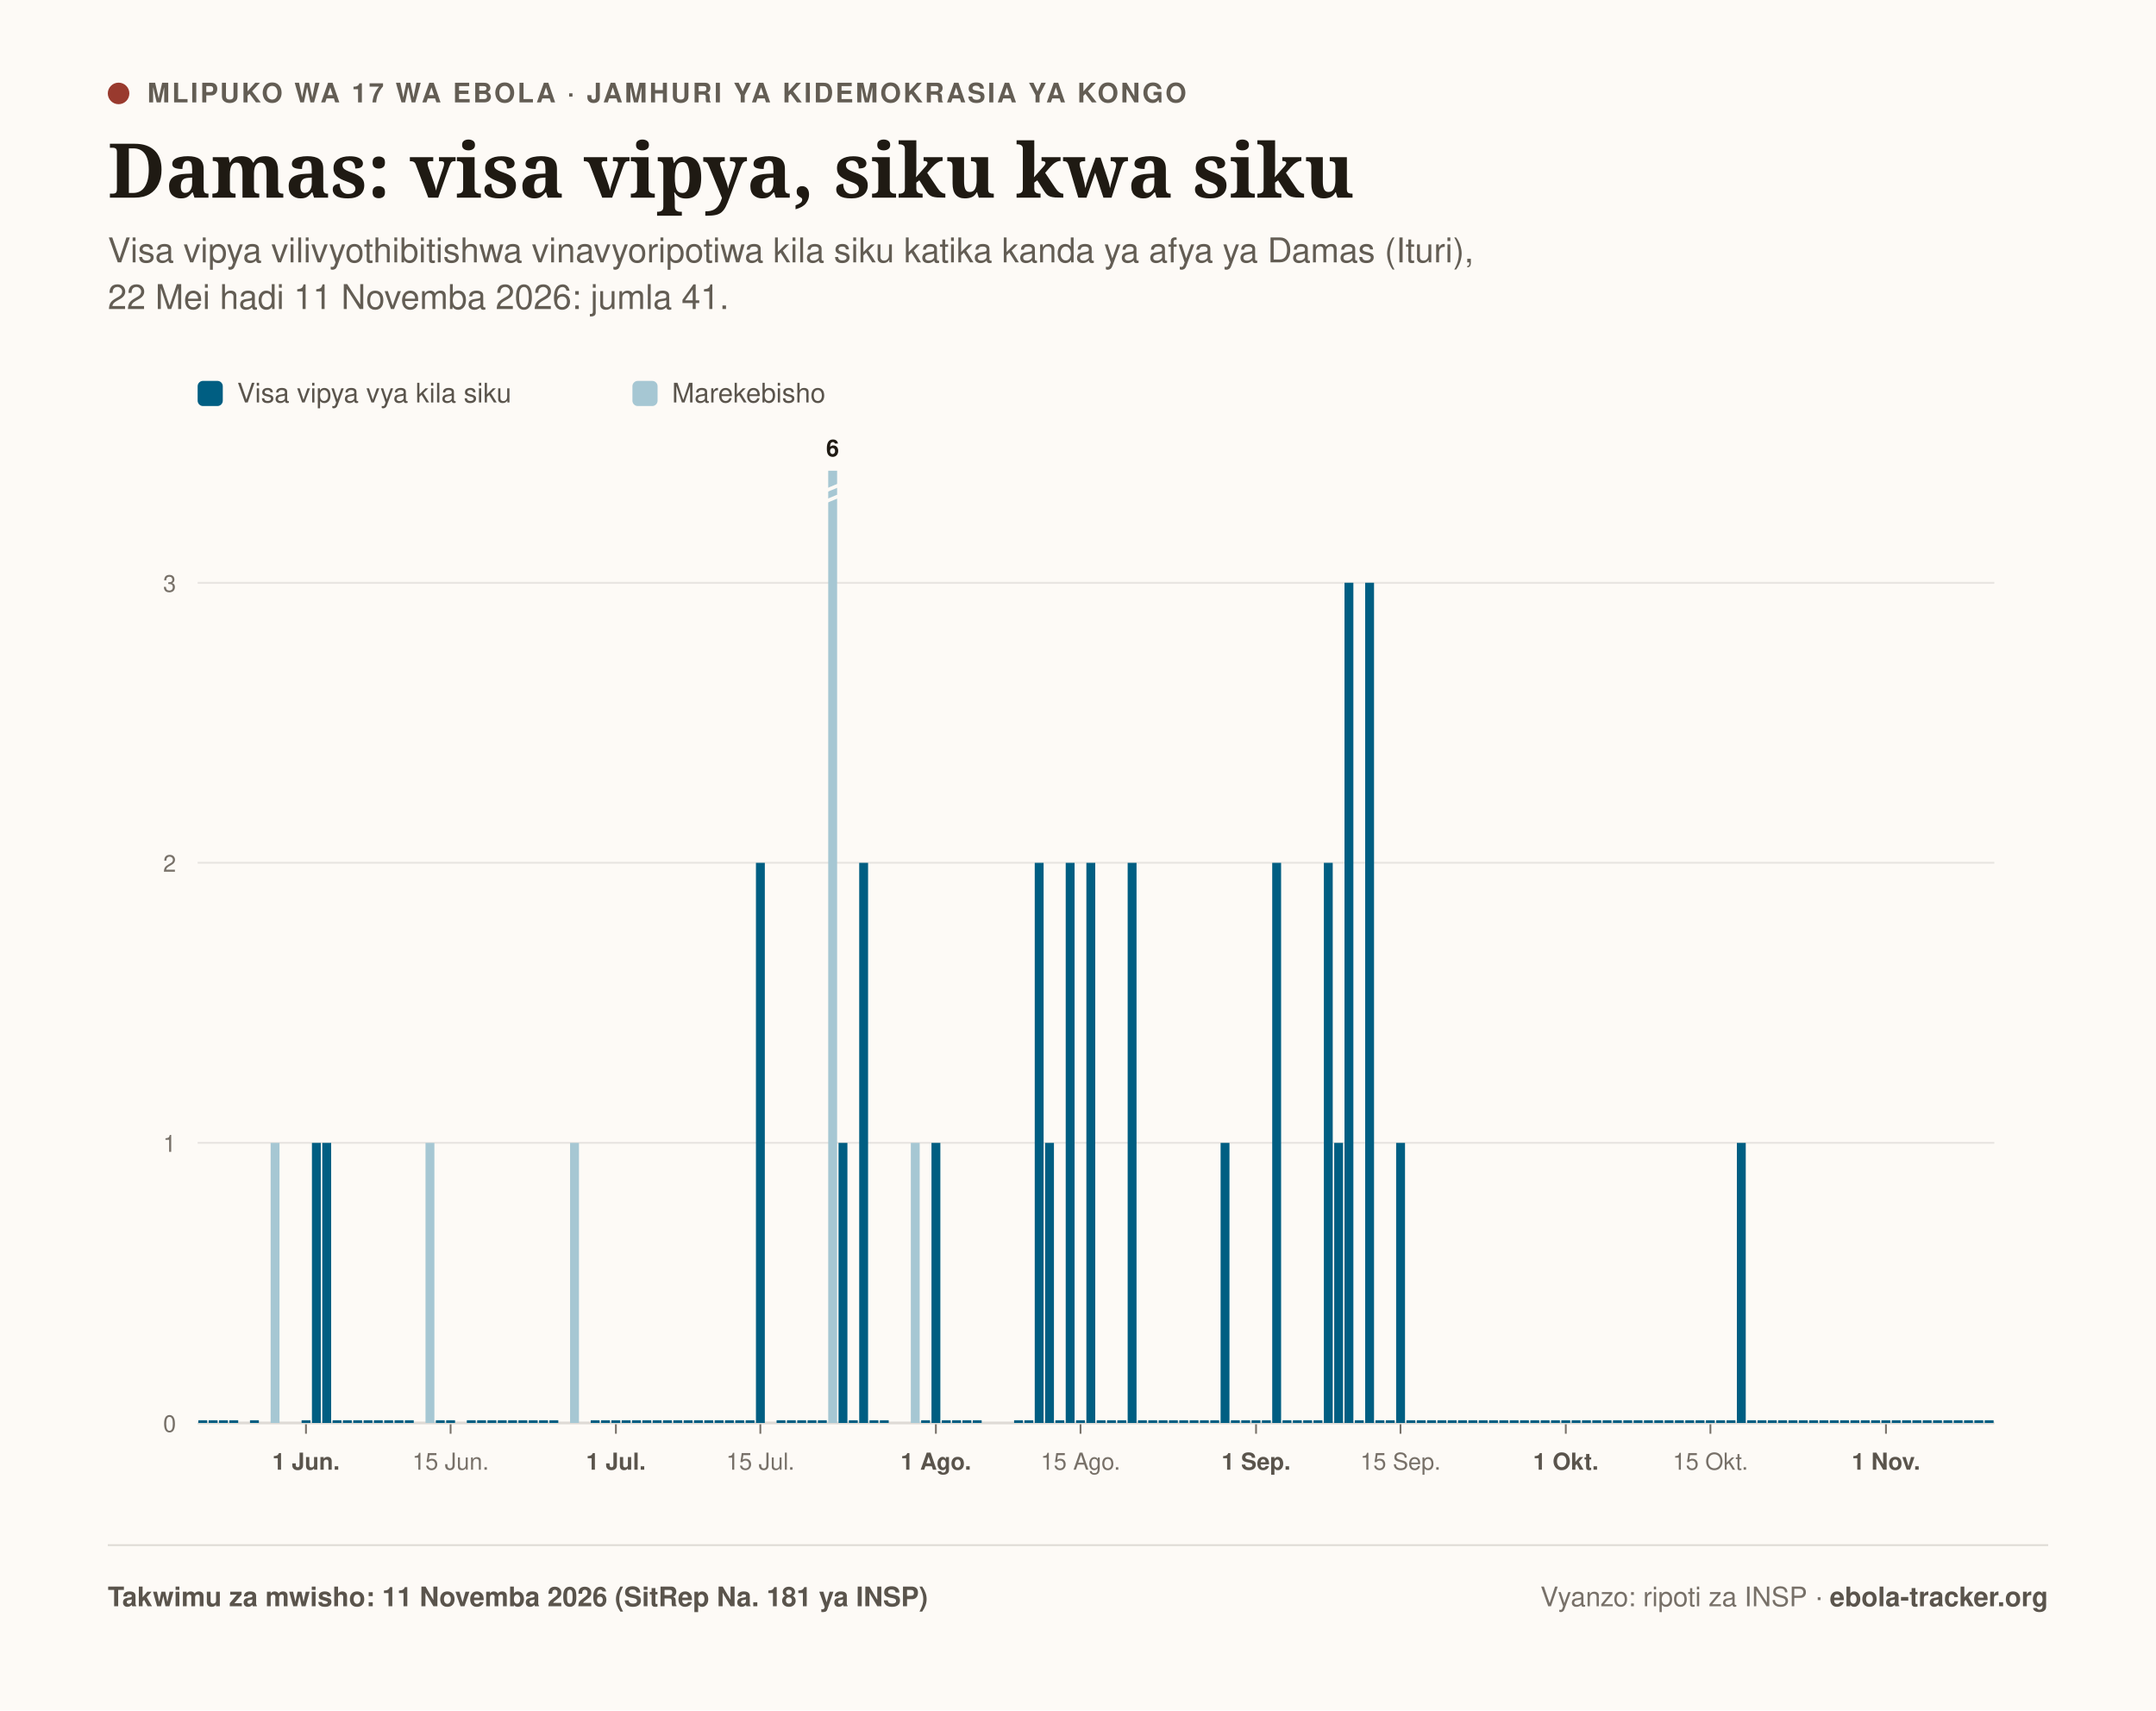
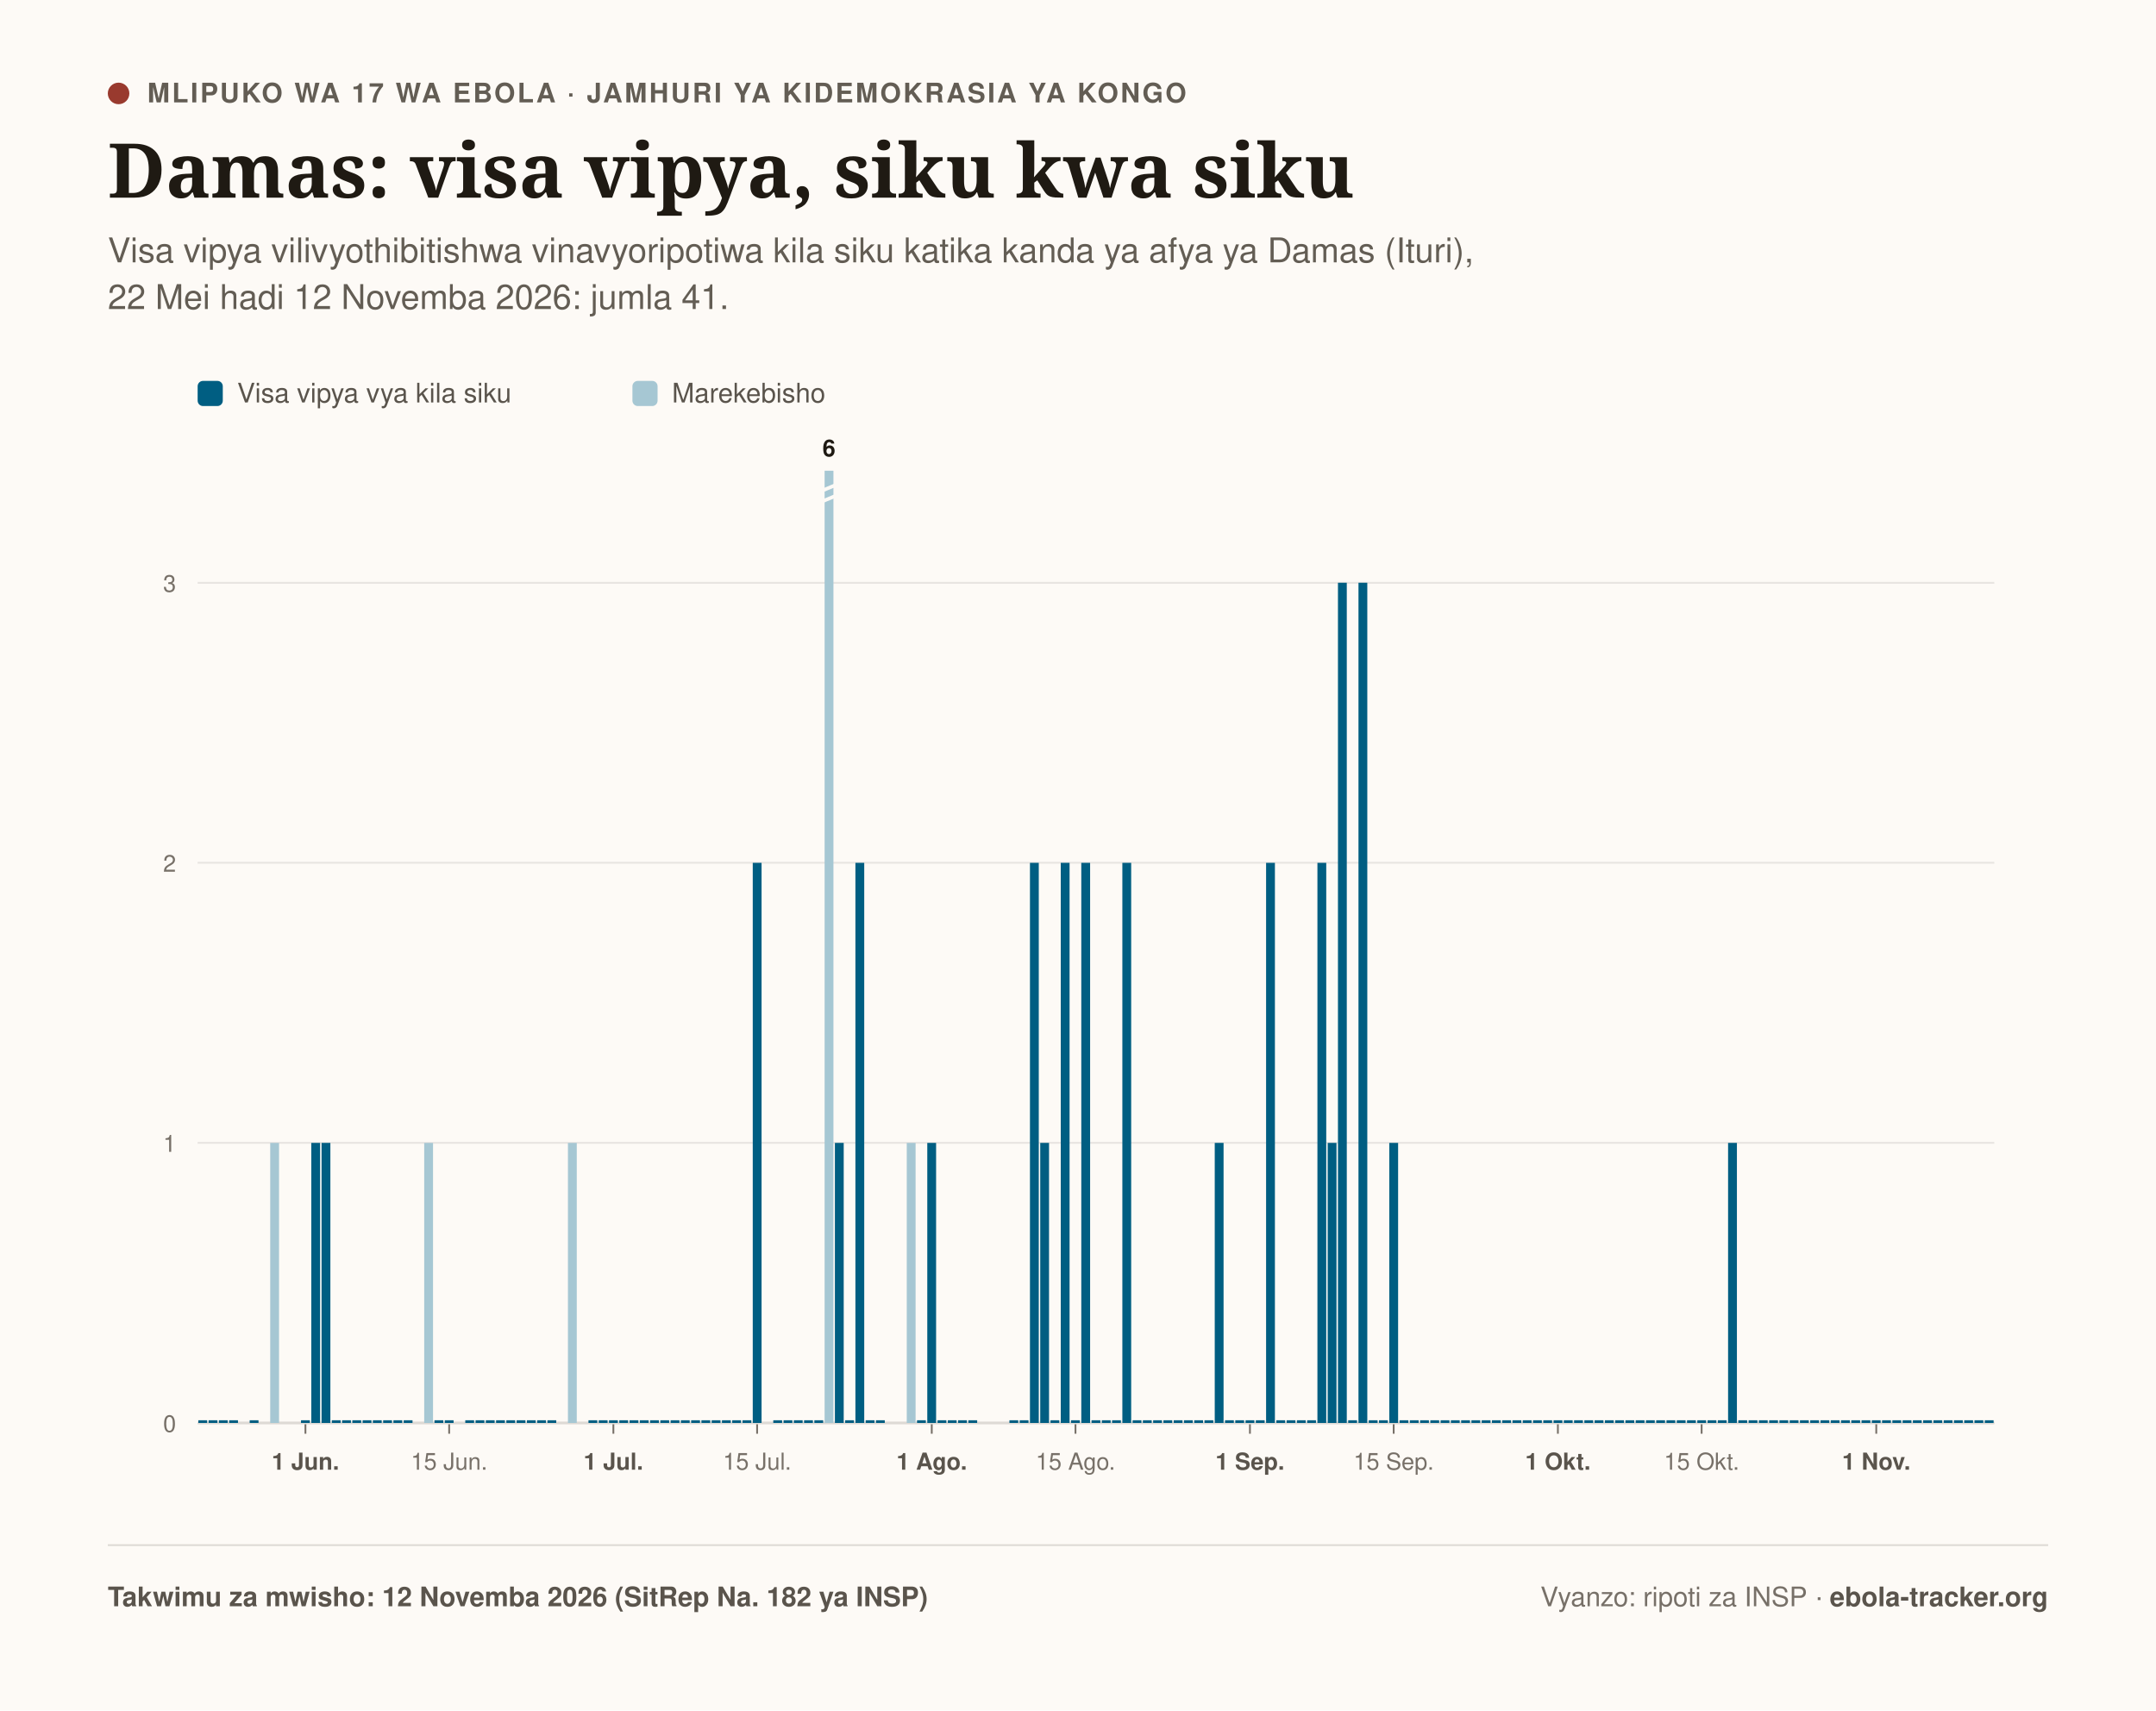
- <svg xmlns="http://www.w3.org/2000/svg" viewBox="0 0 1200 952" role="img" aria-label="Damas: visa vipya, siku kwa siku. Visa vipya vilivyothibitishwa vinavyoripotiwa kila siku katika kanda ya afya ya Damas (Ituri), 22 Mei hadi 11 Novemba 2026: jumla 41.">
+ <svg xmlns="http://www.w3.org/2000/svg" viewBox="0 0 1200 952" role="img" aria-label="Damas: visa vipya, siku kwa siku. Visa vipya vilivyothibitishwa vinavyoripotiwa kila siku katika kanda ya afya ya Damas (Ituri), 22 Mei hadi 12 Novemba 2026: jumla 41.">
  <rect width="1200" height="952" fill="#FDFAF6" />
  <circle cx="66" cy="52" r="6" fill="#993A2E" />
  <text x="82.0" y="57.0" font-family="'Public Sans',Helvetica,Arial,sans-serif" font-size="15" font-weight="700" fill="#635D54" text-anchor="start" letter-spacing=".08em">MLIPUKO WA 17 WA EBOLA · JAMHURI YA KIDEMOKRASIA YA KONGO</text>
  <text x="60.0" y="110.0" font-family="'Source Serif 4',Georgia,serif" font-size="42" font-weight="600" fill="#1F1A13" text-anchor="start">Damas: visa vipya, siku kwa siku</text>
  <text x="60.0" y="146.0" font-family="'Public Sans',Helvetica,Arial,sans-serif" font-size="19" font-weight="400" fill="#635D54" text-anchor="start">Visa vipya vilivyothibitishwa vinavyoripotiwa kila siku katika kanda ya afya ya Damas (Ituri),</text>
-   <text x="60.0" y="172.0" font-family="'Public Sans',Helvetica,Arial,sans-serif" font-size="19" font-weight="400" fill="#635D54" text-anchor="start">22 Mei hadi 11 Novemba 2026: jumla 41.</text>
+   <text x="60.0" y="172.0" font-family="'Public Sans',Helvetica,Arial,sans-serif" font-size="19" font-weight="400" fill="#635D54" text-anchor="start">22 Mei hadi 12 Novemba 2026: jumla 41.</text>
  <rect x="110" y="212" width="14" height="14" rx="3" fill="#005E82" />
  <text x="132.0" y="224.0" font-family="'Public Sans',Helvetica,Arial,sans-serif" font-size="15" font-weight="400" fill="#5A544C" text-anchor="start">Visa vipya vya kila siku</text>
  <rect x="352" y="212" width="14" height="14" rx="3" fill="#a6c7d3" />
  <text x="374.0" y="224.0" font-family="'Public Sans',Helvetica,Arial,sans-serif" font-size="15" font-weight="400" fill="#5A544C" text-anchor="start">Marekebisho</text>
  <line x1="110" x2="1110" y1="792.0" y2="792.0" stroke="#E7E4E0" />
  <text x="98.0" y="797.0" font-family="'Public Sans',Helvetica,Arial,sans-serif" font-size="13" font-weight="400" fill="#777068" text-anchor="end">0</text>
  <line x1="110" x2="1110" y1="636.1" y2="636.1" stroke="#E7E4E0" />
  <text x="98.0" y="641.1" font-family="'Public Sans',Helvetica,Arial,sans-serif" font-size="13" font-weight="400" fill="#777068" text-anchor="end">1</text>
  <line x1="110" x2="1110" y1="480.2" y2="480.2" stroke="#E7E4E0" />
  <text x="98.0" y="485.2" font-family="'Public Sans',Helvetica,Arial,sans-serif" font-size="13" font-weight="400" fill="#777068" text-anchor="end">2</text>
  <line x1="110" x2="1110" y1="324.4" y2="324.4" stroke="#E7E4E0" />
  <text x="98.0" y="329.4" font-family="'Public Sans',Helvetica,Arial,sans-serif" font-size="13" font-weight="400" fill="#777068" text-anchor="end">3</text>
-   <line x1="170.3" x2="170.3" y1="792" y2="798" stroke="#777068" />
-   <text x="170.3" y="818.0" font-family="'Public Sans',Helvetica,Arial,sans-serif" font-size="13" font-weight="600" fill="#5A544C" text-anchor="middle">1 Jun.</text>
-   <line x1="250.8" x2="250.8" y1="792" y2="798" stroke="#777068" />
-   <text x="250.8" y="818.0" font-family="'Public Sans',Helvetica,Arial,sans-serif" font-size="13" font-weight="400" fill="#777068" text-anchor="middle">15 Jun.</text>
-   <line x1="342.8" x2="342.8" y1="792" y2="798" stroke="#777068" />
-   <text x="342.8" y="818.0" font-family="'Public Sans',Helvetica,Arial,sans-serif" font-size="13" font-weight="600" fill="#5A544C" text-anchor="middle">1 Jul.</text>
-   <line x1="423.2" x2="423.2" y1="792" y2="798" stroke="#777068" />
-   <text x="423.2" y="818.0" font-family="'Public Sans',Helvetica,Arial,sans-serif" font-size="13" font-weight="400" fill="#777068" text-anchor="middle">15 Jul.</text>
-   <line x1="520.9" x2="520.9" y1="792" y2="798" stroke="#777068" />
-   <text x="520.9" y="818.0" font-family="'Public Sans',Helvetica,Arial,sans-serif" font-size="13" font-weight="600" fill="#5A544C" text-anchor="middle">1 Ago.</text>
-   <line x1="601.4" x2="601.4" y1="792" y2="798" stroke="#777068" />
-   <text x="601.4" y="818.0" font-family="'Public Sans',Helvetica,Arial,sans-serif" font-size="13" font-weight="400" fill="#777068" text-anchor="middle">15 Ago.</text>
-   <line x1="699.1" x2="699.1" y1="792" y2="798" stroke="#777068" />
-   <text x="699.1" y="818.0" font-family="'Public Sans',Helvetica,Arial,sans-serif" font-size="13" font-weight="600" fill="#5A544C" text-anchor="middle">1 Sep.</text>
-   <line x1="779.5" x2="779.5" y1="792" y2="798" stroke="#777068" />
-   <text x="779.5" y="818.0" font-family="'Public Sans',Helvetica,Arial,sans-serif" font-size="13" font-weight="400" fill="#777068" text-anchor="middle">15 Sep.</text>
-   <line x1="871.5" x2="871.5" y1="792" y2="798" stroke="#777068" />
-   <text x="871.5" y="818.0" font-family="'Public Sans',Helvetica,Arial,sans-serif" font-size="13" font-weight="600" fill="#5A544C" text-anchor="middle">1 Okt.</text>
-   <line x1="952.0" x2="952.0" y1="792" y2="798" stroke="#777068" />
-   <text x="952.0" y="818.0" font-family="'Public Sans',Helvetica,Arial,sans-serif" font-size="13" font-weight="400" fill="#777068" text-anchor="middle">15 Okt.</text>
-   <line x1="1049.7" x2="1049.7" y1="792" y2="798" stroke="#777068" />
-   <text x="1049.7" y="818.0" font-family="'Public Sans',Helvetica,Arial,sans-serif" font-size="13" font-weight="600" fill="#5A544C" text-anchor="middle">1 Nov.</text>
+   <line x1="170.0" x2="170.0" y1="792" y2="798" stroke="#777068" />
+   <text x="170.0" y="818.0" font-family="'Public Sans',Helvetica,Arial,sans-serif" font-size="13" font-weight="600" fill="#5A544C" text-anchor="middle">1 Jun.</text>
+   <line x1="250.0" x2="250.0" y1="792" y2="798" stroke="#777068" />
+   <text x="250.0" y="818.0" font-family="'Public Sans',Helvetica,Arial,sans-serif" font-size="13" font-weight="400" fill="#777068" text-anchor="middle">15 Jun.</text>
+   <line x1="341.4" x2="341.4" y1="792" y2="798" stroke="#777068" />
+   <text x="341.4" y="818.0" font-family="'Public Sans',Helvetica,Arial,sans-serif" font-size="13" font-weight="600" fill="#5A544C" text-anchor="middle">1 Jul.</text>
+   <line x1="421.4" x2="421.4" y1="792" y2="798" stroke="#777068" />
+   <text x="421.4" y="818.0" font-family="'Public Sans',Helvetica,Arial,sans-serif" font-size="13" font-weight="400" fill="#777068" text-anchor="middle">15 Jul.</text>
+   <line x1="518.6" x2="518.6" y1="792" y2="798" stroke="#777068" />
+   <text x="518.6" y="818.0" font-family="'Public Sans',Helvetica,Arial,sans-serif" font-size="13" font-weight="600" fill="#5A544C" text-anchor="middle">1 Ago.</text>
+   <line x1="598.6" x2="598.6" y1="792" y2="798" stroke="#777068" />
+   <text x="598.6" y="818.0" font-family="'Public Sans',Helvetica,Arial,sans-serif" font-size="13" font-weight="400" fill="#777068" text-anchor="middle">15 Ago.</text>
+   <line x1="695.7" x2="695.7" y1="792" y2="798" stroke="#777068" />
+   <text x="695.7" y="818.0" font-family="'Public Sans',Helvetica,Arial,sans-serif" font-size="13" font-weight="600" fill="#5A544C" text-anchor="middle">1 Sep.</text>
+   <line x1="775.7" x2="775.7" y1="792" y2="798" stroke="#777068" />
+   <text x="775.7" y="818.0" font-family="'Public Sans',Helvetica,Arial,sans-serif" font-size="13" font-weight="400" fill="#777068" text-anchor="middle">15 Sep.</text>
+   <line x1="867.1" x2="867.1" y1="792" y2="798" stroke="#777068" />
+   <text x="867.1" y="818.0" font-family="'Public Sans',Helvetica,Arial,sans-serif" font-size="13" font-weight="600" fill="#5A544C" text-anchor="middle">1 Okt.</text>
+   <line x1="947.1" x2="947.1" y1="792" y2="798" stroke="#777068" />
+   <text x="947.1" y="818.0" font-family="'Public Sans',Helvetica,Arial,sans-serif" font-size="13" font-weight="400" fill="#777068" text-anchor="middle">15 Okt.</text>
+   <line x1="1044.3" x2="1044.3" y1="792" y2="798" stroke="#777068" />
+   <text x="1044.3" y="818.0" font-family="'Public Sans',Helvetica,Arial,sans-serif" font-size="13" font-weight="600" fill="#5A544C" text-anchor="middle">1 Nov.</text>
  <line x1="110" x2="1110" y1="792" y2="792" stroke="#DEDAD5" stroke-width="1.5" />
-   <rect x="110.40" y="790.50" width="4.94" height="1.50" fill="#005E82" />
-   <rect x="116.15" y="790.50" width="4.94" height="1.50" fill="#005E82" />
-   <rect x="121.90" y="790.50" width="4.94" height="1.50" fill="#005E82" />
-   <rect x="127.64" y="790.50" width="4.94" height="1.50" fill="#005E82" />
-   <rect x="139.14" y="790.50" width="4.94" height="1.50" fill="#005E82" />
-   <rect x="150.63" y="636.12" width="4.94" height="155.88" fill="#a6c7d3" />
-   <rect x="167.87" y="790.50" width="4.94" height="1.50" fill="#005E82" />
-   <rect x="173.62" y="636.12" width="4.94" height="155.88" fill="#005E82" />
-   <rect x="179.37" y="636.12" width="4.94" height="155.88" fill="#005E82" />
-   <rect x="185.11" y="790.50" width="4.94" height="1.50" fill="#005E82" />
-   <rect x="190.86" y="790.50" width="4.94" height="1.50" fill="#005E82" />
-   <rect x="196.61" y="790.50" width="4.94" height="1.50" fill="#005E82" />
-   <rect x="202.36" y="790.50" width="4.94" height="1.50" fill="#005E82" />
-   <rect x="208.10" y="790.50" width="4.94" height="1.50" fill="#005E82" />
-   <rect x="213.85" y="790.50" width="4.94" height="1.50" fill="#005E82" />
-   <rect x="219.60" y="790.50" width="4.94" height="1.50" fill="#005E82" />
-   <rect x="225.34" y="790.50" width="4.94" height="1.50" fill="#005E82" />
-   <rect x="236.84" y="636.12" width="4.94" height="155.88" fill="#a6c7d3" />
-   <rect x="242.59" y="790.50" width="4.94" height="1.50" fill="#005E82" />
-   <rect x="248.33" y="790.50" width="4.94" height="1.50" fill="#005E82" />
-   <rect x="259.83" y="790.50" width="4.94" height="1.50" fill="#005E82" />
-   <rect x="265.57" y="790.50" width="4.94" height="1.50" fill="#005E82" />
-   <rect x="271.32" y="790.50" width="4.94" height="1.50" fill="#005E82" />
-   <rect x="277.07" y="790.50" width="4.94" height="1.50" fill="#005E82" />
-   <rect x="282.82" y="790.50" width="4.94" height="1.50" fill="#005E82" />
-   <rect x="288.56" y="790.50" width="4.94" height="1.50" fill="#005E82" />
-   <rect x="294.31" y="790.50" width="4.94" height="1.50" fill="#005E82" />
-   <rect x="300.06" y="790.50" width="4.94" height="1.50" fill="#005E82" />
-   <rect x="305.80" y="790.50" width="4.94" height="1.50" fill="#005E82" />
-   <rect x="317.30" y="636.12" width="4.94" height="155.88" fill="#a6c7d3" />
-   <rect x="328.79" y="790.50" width="4.94" height="1.50" fill="#005E82" />
-   <rect x="334.54" y="790.50" width="4.94" height="1.50" fill="#005E82" />
-   <rect x="340.29" y="790.50" width="4.94" height="1.50" fill="#005E82" />
-   <rect x="346.03" y="790.50" width="4.94" height="1.50" fill="#005E82" />
-   <rect x="351.78" y="790.50" width="4.94" height="1.50" fill="#005E82" />
-   <rect x="357.53" y="790.50" width="4.94" height="1.50" fill="#005E82" />
-   <rect x="363.28" y="790.50" width="4.94" height="1.50" fill="#005E82" />
-   <rect x="369.02" y="790.50" width="4.94" height="1.50" fill="#005E82" />
-   <rect x="374.77" y="790.50" width="4.94" height="1.50" fill="#005E82" />
-   <rect x="380.52" y="790.50" width="4.94" height="1.50" fill="#005E82" />
-   <rect x="386.26" y="790.50" width="4.94" height="1.50" fill="#005E82" />
-   <rect x="392.01" y="790.50" width="4.94" height="1.50" fill="#005E82" />
-   <rect x="397.76" y="790.50" width="4.94" height="1.50" fill="#005E82" />
-   <rect x="403.51" y="790.50" width="4.94" height="1.50" fill="#005E82" />
-   <rect x="409.25" y="790.50" width="4.94" height="1.50" fill="#005E82" />
-   <rect x="415.00" y="790.50" width="4.94" height="1.50" fill="#005E82" />
-   <rect x="420.75" y="480.24" width="4.94" height="311.76" fill="#005E82" />
-   <rect x="432.24" y="790.50" width="4.94" height="1.50" fill="#005E82" />
-   <rect x="437.99" y="790.50" width="4.94" height="1.50" fill="#005E82" />
-   <rect x="443.74" y="790.50" width="4.94" height="1.50" fill="#005E82" />
-   <rect x="449.48" y="790.50" width="4.94" height="1.50" fill="#005E82" />
-   <rect x="455.23" y="790.50" width="4.94" height="1.50" fill="#005E82" />
-   <rect x="460.98" y="262.00" width="4.94" height="530.00" fill="#a6c7d3" />
-   <rect x="466.72" y="636.12" width="4.94" height="155.88" fill="#005E82" />
-   <rect x="472.47" y="790.50" width="4.94" height="1.50" fill="#005E82" />
-   <rect x="478.22" y="480.24" width="4.94" height="311.76" fill="#005E82" />
-   <rect x="483.97" y="790.50" width="4.94" height="1.50" fill="#005E82" />
-   <rect x="489.71" y="790.50" width="4.94" height="1.50" fill="#005E82" />
-   <rect x="506.95" y="636.12" width="4.94" height="155.88" fill="#a6c7d3" />
-   <rect x="512.70" y="790.50" width="4.94" height="1.50" fill="#005E82" />
-   <rect x="518.45" y="636.12" width="4.94" height="155.88" fill="#005E82" />
-   <rect x="524.20" y="790.50" width="4.94" height="1.50" fill="#005E82" />
-   <rect x="529.94" y="790.50" width="4.94" height="1.50" fill="#005E82" />
-   <rect x="535.69" y="790.50" width="4.94" height="1.50" fill="#005E82" />
-   <rect x="541.44" y="790.50" width="4.94" height="1.50" fill="#005E82" />
-   <rect x="564.43" y="790.50" width="4.94" height="1.50" fill="#005E82" />
-   <rect x="570.17" y="790.50" width="4.94" height="1.50" fill="#005E82" />
-   <rect x="575.92" y="480.24" width="4.94" height="311.76" fill="#005E82" />
-   <rect x="581.67" y="636.12" width="4.94" height="155.88" fill="#005E82" />
-   <rect x="587.41" y="790.50" width="4.94" height="1.50" fill="#005E82" />
-   <rect x="593.16" y="480.24" width="4.94" height="311.76" fill="#005E82" />
-   <rect x="598.91" y="790.50" width="4.94" height="1.50" fill="#005E82" />
-   <rect x="604.66" y="480.24" width="4.94" height="311.76" fill="#005E82" />
-   <rect x="610.40" y="790.50" width="4.94" height="1.50" fill="#005E82" />
-   <rect x="616.15" y="790.50" width="4.94" height="1.50" fill="#005E82" />
-   <rect x="621.90" y="790.50" width="4.94" height="1.50" fill="#005E82" />
-   <rect x="627.64" y="480.24" width="4.94" height="311.76" fill="#005E82" />
-   <rect x="633.39" y="790.50" width="4.94" height="1.50" fill="#005E82" />
-   <rect x="639.14" y="790.50" width="4.94" height="1.50" fill="#005E82" />
-   <rect x="644.89" y="790.50" width="4.94" height="1.50" fill="#005E82" />
-   <rect x="650.63" y="790.50" width="4.94" height="1.50" fill="#005E82" />
-   <rect x="656.38" y="790.50" width="4.94" height="1.50" fill="#005E82" />
-   <rect x="662.13" y="790.50" width="4.94" height="1.50" fill="#005E82" />
-   <rect x="667.87" y="790.50" width="4.94" height="1.50" fill="#005E82" />
-   <rect x="673.62" y="790.50" width="4.94" height="1.50" fill="#005E82" />
-   <rect x="679.37" y="636.12" width="4.94" height="155.88" fill="#005E82" />
-   <rect x="685.11" y="790.50" width="4.94" height="1.50" fill="#005E82" />
-   <rect x="690.86" y="790.50" width="4.94" height="1.50" fill="#005E82" />
-   <rect x="696.61" y="790.50" width="4.94" height="1.50" fill="#005E82" />
-   <rect x="702.36" y="790.50" width="4.94" height="1.50" fill="#005E82" />
-   <rect x="708.10" y="480.24" width="4.94" height="311.76" fill="#005E82" />
-   <rect x="713.85" y="790.50" width="4.94" height="1.50" fill="#005E82" />
-   <rect x="719.60" y="790.50" width="4.94" height="1.50" fill="#005E82" />
-   <rect x="725.34" y="790.50" width="4.94" height="1.50" fill="#005E82" />
-   <rect x="731.09" y="790.50" width="4.94" height="1.50" fill="#005E82" />
-   <rect x="736.84" y="480.24" width="4.94" height="311.76" fill="#005E82" />
-   <rect x="742.59" y="636.12" width="4.94" height="155.88" fill="#005E82" />
-   <rect x="748.33" y="324.35" width="4.94" height="467.65" fill="#005E82" />
-   <rect x="754.08" y="790.50" width="4.94" height="1.50" fill="#005E82" />
-   <rect x="759.83" y="324.35" width="4.94" height="467.65" fill="#005E82" />
-   <rect x="765.57" y="790.50" width="4.94" height="1.50" fill="#005E82" />
-   <rect x="771.32" y="790.50" width="4.94" height="1.50" fill="#005E82" />
-   <rect x="777.07" y="636.12" width="4.94" height="155.88" fill="#005E82" />
-   <rect x="782.82" y="790.50" width="4.94" height="1.50" fill="#005E82" />
-   <rect x="788.56" y="790.50" width="4.94" height="1.50" fill="#005E82" />
-   <rect x="794.31" y="790.50" width="4.94" height="1.50" fill="#005E82" />
-   <rect x="800.06" y="790.50" width="4.94" height="1.50" fill="#005E82" />
-   <rect x="805.80" y="790.50" width="4.94" height="1.50" fill="#005E82" />
-   <rect x="811.55" y="790.50" width="4.94" height="1.50" fill="#005E82" />
-   <rect x="817.30" y="790.50" width="4.94" height="1.50" fill="#005E82" />
-   <rect x="823.05" y="790.50" width="4.94" height="1.50" fill="#005E82" />
-   <rect x="828.79" y="790.50" width="4.94" height="1.50" fill="#005E82" />
-   <rect x="834.54" y="790.50" width="4.94" height="1.50" fill="#005E82" />
-   <rect x="840.29" y="790.50" width="4.94" height="1.50" fill="#005E82" />
-   <rect x="846.03" y="790.50" width="4.94" height="1.50" fill="#005E82" />
-   <rect x="851.78" y="790.50" width="4.94" height="1.50" fill="#005E82" />
-   <rect x="857.53" y="790.50" width="4.94" height="1.50" fill="#005E82" />
-   <rect x="863.28" y="790.50" width="4.94" height="1.50" fill="#005E82" />
-   <rect x="869.02" y="790.50" width="4.94" height="1.50" fill="#005E82" />
-   <rect x="874.77" y="790.50" width="4.94" height="1.50" fill="#005E82" />
-   <rect x="880.52" y="790.50" width="4.94" height="1.50" fill="#005E82" />
-   <rect x="886.26" y="790.50" width="4.94" height="1.50" fill="#005E82" />
-   <rect x="892.01" y="790.50" width="4.94" height="1.50" fill="#005E82" />
-   <rect x="897.76" y="790.50" width="4.94" height="1.50" fill="#005E82" />
-   <rect x="903.51" y="790.50" width="4.94" height="1.50" fill="#005E82" />
-   <rect x="909.25" y="790.50" width="4.94" height="1.50" fill="#005E82" />
-   <rect x="915.00" y="790.50" width="4.94" height="1.50" fill="#005E82" />
-   <rect x="920.75" y="790.50" width="4.94" height="1.50" fill="#005E82" />
-   <rect x="926.49" y="790.50" width="4.94" height="1.50" fill="#005E82" />
-   <rect x="932.24" y="790.50" width="4.94" height="1.50" fill="#005E82" />
-   <rect x="937.99" y="790.50" width="4.94" height="1.50" fill="#005E82" />
-   <rect x="943.74" y="790.50" width="4.94" height="1.50" fill="#005E82" />
-   <rect x="949.48" y="790.50" width="4.94" height="1.50" fill="#005E82" />
-   <rect x="955.23" y="790.50" width="4.94" height="1.50" fill="#005E82" />
-   <rect x="960.98" y="790.50" width="4.94" height="1.50" fill="#005E82" />
-   <rect x="966.72" y="636.12" width="4.94" height="155.88" fill="#005E82" />
-   <rect x="972.47" y="790.50" width="4.94" height="1.50" fill="#005E82" />
-   <rect x="978.22" y="790.50" width="4.94" height="1.50" fill="#005E82" />
-   <rect x="983.97" y="790.50" width="4.94" height="1.50" fill="#005E82" />
-   <rect x="989.71" y="790.50" width="4.94" height="1.50" fill="#005E82" />
-   <rect x="995.46" y="790.50" width="4.94" height="1.50" fill="#005E82" />
-   <rect x="1001.21" y="790.50" width="4.94" height="1.50" fill="#005E82" />
-   <rect x="1006.95" y="790.50" width="4.94" height="1.50" fill="#005E82" />
-   <rect x="1012.70" y="790.50" width="4.94" height="1.50" fill="#005E82" />
-   <rect x="1018.45" y="790.50" width="4.94" height="1.50" fill="#005E82" />
-   <rect x="1024.20" y="790.50" width="4.94" height="1.50" fill="#005E82" />
-   <rect x="1029.94" y="790.50" width="4.94" height="1.50" fill="#005E82" />
-   <rect x="1035.69" y="790.50" width="4.94" height="1.50" fill="#005E82" />
-   <rect x="1041.44" y="790.50" width="4.94" height="1.50" fill="#005E82" />
-   <rect x="1047.18" y="790.50" width="4.94" height="1.50" fill="#005E82" />
-   <rect x="1052.93" y="790.50" width="4.94" height="1.50" fill="#005E82" />
-   <rect x="1058.68" y="790.50" width="4.94" height="1.50" fill="#005E82" />
-   <rect x="1064.43" y="790.50" width="4.94" height="1.50" fill="#005E82" />
-   <rect x="1070.17" y="790.50" width="4.94" height="1.50" fill="#005E82" />
-   <rect x="1075.92" y="790.50" width="4.94" height="1.50" fill="#005E82" />
-   <rect x="1081.67" y="790.50" width="4.94" height="1.50" fill="#005E82" />
-   <rect x="1087.41" y="790.50" width="4.94" height="1.50" fill="#005E82" />
-   <rect x="1093.16" y="790.50" width="4.94" height="1.50" fill="#005E82" />
-   <rect x="1098.91" y="790.50" width="4.94" height="1.50" fill="#005E82" />
-   <rect x="1104.66" y="790.50" width="4.94" height="1.50" fill="#005E82" />
-   <path d="M457.4 274.0 l12.0 -5 M457.4 280.0 l12.0 -5" stroke="#FDFAF6" stroke-width="2" />
-   <text x="463.4" y="254.0" font-family="'Public Sans',Helvetica,Arial,sans-serif" font-size="13" font-weight="700" fill="#1F1A13" text-anchor="middle">6</text>
+   <rect x="110.40" y="790.50" width="4.91" height="1.50" fill="#005E82" />
+   <rect x="116.11" y="790.50" width="4.91" height="1.50" fill="#005E82" />
+   <rect x="121.83" y="790.50" width="4.91" height="1.50" fill="#005E82" />
+   <rect x="127.54" y="790.50" width="4.91" height="1.50" fill="#005E82" />
+   <rect x="138.97" y="790.50" width="4.91" height="1.50" fill="#005E82" />
+   <rect x="150.40" y="636.12" width="4.91" height="155.88" fill="#a6c7d3" />
+   <rect x="167.54" y="790.50" width="4.91" height="1.50" fill="#005E82" />
+   <rect x="173.26" y="636.12" width="4.91" height="155.88" fill="#005E82" />
+   <rect x="178.97" y="636.12" width="4.91" height="155.88" fill="#005E82" />
+   <rect x="184.69" y="790.50" width="4.91" height="1.50" fill="#005E82" />
+   <rect x="190.40" y="790.50" width="4.91" height="1.50" fill="#005E82" />
+   <rect x="196.11" y="790.50" width="4.91" height="1.50" fill="#005E82" />
+   <rect x="201.83" y="790.50" width="4.91" height="1.50" fill="#005E82" />
+   <rect x="207.54" y="790.50" width="4.91" height="1.50" fill="#005E82" />
+   <rect x="213.26" y="790.50" width="4.91" height="1.50" fill="#005E82" />
+   <rect x="218.97" y="790.50" width="4.91" height="1.50" fill="#005E82" />
+   <rect x="224.69" y="790.50" width="4.91" height="1.50" fill="#005E82" />
+   <rect x="236.11" y="636.12" width="4.91" height="155.88" fill="#a6c7d3" />
+   <rect x="241.83" y="790.50" width="4.91" height="1.50" fill="#005E82" />
+   <rect x="247.54" y="790.50" width="4.91" height="1.50" fill="#005E82" />
+   <rect x="258.97" y="790.50" width="4.91" height="1.50" fill="#005E82" />
+   <rect x="264.69" y="790.50" width="4.91" height="1.50" fill="#005E82" />
+   <rect x="270.40" y="790.50" width="4.91" height="1.50" fill="#005E82" />
+   <rect x="276.11" y="790.50" width="4.91" height="1.50" fill="#005E82" />
+   <rect x="281.83" y="790.50" width="4.91" height="1.50" fill="#005E82" />
+   <rect x="287.54" y="790.50" width="4.91" height="1.50" fill="#005E82" />
+   <rect x="293.26" y="790.50" width="4.91" height="1.50" fill="#005E82" />
+   <rect x="298.97" y="790.50" width="4.91" height="1.50" fill="#005E82" />
+   <rect x="304.69" y="790.50" width="4.91" height="1.50" fill="#005E82" />
+   <rect x="316.11" y="636.12" width="4.91" height="155.88" fill="#a6c7d3" />
+   <rect x="327.54" y="790.50" width="4.91" height="1.50" fill="#005E82" />
+   <rect x="333.26" y="790.50" width="4.91" height="1.50" fill="#005E82" />
+   <rect x="338.97" y="790.50" width="4.91" height="1.50" fill="#005E82" />
+   <rect x="344.69" y="790.50" width="4.91" height="1.50" fill="#005E82" />
+   <rect x="350.40" y="790.50" width="4.91" height="1.50" fill="#005E82" />
+   <rect x="356.11" y="790.50" width="4.91" height="1.50" fill="#005E82" />
+   <rect x="361.83" y="790.50" width="4.91" height="1.50" fill="#005E82" />
+   <rect x="367.54" y="790.50" width="4.91" height="1.50" fill="#005E82" />
+   <rect x="373.26" y="790.50" width="4.91" height="1.50" fill="#005E82" />
+   <rect x="378.97" y="790.50" width="4.91" height="1.50" fill="#005E82" />
+   <rect x="384.69" y="790.50" width="4.91" height="1.50" fill="#005E82" />
+   <rect x="390.40" y="790.50" width="4.91" height="1.50" fill="#005E82" />
+   <rect x="396.11" y="790.50" width="4.91" height="1.50" fill="#005E82" />
+   <rect x="401.83" y="790.50" width="4.91" height="1.50" fill="#005E82" />
+   <rect x="407.54" y="790.50" width="4.91" height="1.50" fill="#005E82" />
+   <rect x="413.26" y="790.50" width="4.91" height="1.50" fill="#005E82" />
+   <rect x="418.97" y="480.24" width="4.91" height="311.76" fill="#005E82" />
+   <rect x="430.40" y="790.50" width="4.91" height="1.50" fill="#005E82" />
+   <rect x="436.11" y="790.50" width="4.91" height="1.50" fill="#005E82" />
+   <rect x="441.83" y="790.50" width="4.91" height="1.50" fill="#005E82" />
+   <rect x="447.54" y="790.50" width="4.91" height="1.50" fill="#005E82" />
+   <rect x="453.26" y="790.50" width="4.91" height="1.50" fill="#005E82" />
+   <rect x="458.97" y="262.00" width="4.91" height="530.00" fill="#a6c7d3" />
+   <rect x="464.69" y="636.12" width="4.91" height="155.88" fill="#005E82" />
+   <rect x="470.40" y="790.50" width="4.91" height="1.50" fill="#005E82" />
+   <rect x="476.11" y="480.24" width="4.91" height="311.76" fill="#005E82" />
+   <rect x="481.83" y="790.50" width="4.91" height="1.50" fill="#005E82" />
+   <rect x="487.54" y="790.50" width="4.91" height="1.50" fill="#005E82" />
+   <rect x="504.69" y="636.12" width="4.91" height="155.88" fill="#a6c7d3" />
+   <rect x="510.40" y="790.50" width="4.91" height="1.50" fill="#005E82" />
+   <rect x="516.11" y="636.12" width="4.91" height="155.88" fill="#005E82" />
+   <rect x="521.83" y="790.50" width="4.91" height="1.50" fill="#005E82" />
+   <rect x="527.54" y="790.50" width="4.91" height="1.50" fill="#005E82" />
+   <rect x="533.26" y="790.50" width="4.91" height="1.50" fill="#005E82" />
+   <rect x="538.97" y="790.50" width="4.91" height="1.50" fill="#005E82" />
+   <rect x="561.83" y="790.50" width="4.91" height="1.50" fill="#005E82" />
+   <rect x="567.54" y="790.50" width="4.91" height="1.50" fill="#005E82" />
+   <rect x="573.26" y="480.24" width="4.91" height="311.76" fill="#005E82" />
+   <rect x="578.97" y="636.12" width="4.91" height="155.88" fill="#005E82" />
+   <rect x="584.69" y="790.50" width="4.91" height="1.50" fill="#005E82" />
+   <rect x="590.40" y="480.24" width="4.91" height="311.76" fill="#005E82" />
+   <rect x="596.11" y="790.50" width="4.91" height="1.50" fill="#005E82" />
+   <rect x="601.83" y="480.24" width="4.91" height="311.76" fill="#005E82" />
+   <rect x="607.54" y="790.50" width="4.91" height="1.50" fill="#005E82" />
+   <rect x="613.26" y="790.50" width="4.91" height="1.50" fill="#005E82" />
+   <rect x="618.97" y="790.50" width="4.91" height="1.50" fill="#005E82" />
+   <rect x="624.69" y="480.24" width="4.91" height="311.76" fill="#005E82" />
+   <rect x="630.40" y="790.50" width="4.91" height="1.50" fill="#005E82" />
+   <rect x="636.11" y="790.50" width="4.91" height="1.50" fill="#005E82" />
+   <rect x="641.83" y="790.50" width="4.91" height="1.50" fill="#005E82" />
+   <rect x="647.54" y="790.50" width="4.91" height="1.50" fill="#005E82" />
+   <rect x="653.26" y="790.50" width="4.91" height="1.50" fill="#005E82" />
+   <rect x="658.97" y="790.50" width="4.91" height="1.50" fill="#005E82" />
+   <rect x="664.69" y="790.50" width="4.91" height="1.50" fill="#005E82" />
+   <rect x="670.40" y="790.50" width="4.91" height="1.50" fill="#005E82" />
+   <rect x="676.11" y="636.12" width="4.91" height="155.88" fill="#005E82" />
+   <rect x="681.83" y="790.50" width="4.91" height="1.50" fill="#005E82" />
+   <rect x="687.54" y="790.50" width="4.91" height="1.50" fill="#005E82" />
+   <rect x="693.26" y="790.50" width="4.91" height="1.50" fill="#005E82" />
+   <rect x="698.97" y="790.50" width="4.91" height="1.50" fill="#005E82" />
+   <rect x="704.69" y="480.24" width="4.91" height="311.76" fill="#005E82" />
+   <rect x="710.40" y="790.50" width="4.91" height="1.50" fill="#005E82" />
+   <rect x="716.11" y="790.50" width="4.91" height="1.50" fill="#005E82" />
+   <rect x="721.83" y="790.50" width="4.91" height="1.50" fill="#005E82" />
+   <rect x="727.54" y="790.50" width="4.91" height="1.50" fill="#005E82" />
+   <rect x="733.26" y="480.24" width="4.91" height="311.76" fill="#005E82" />
+   <rect x="738.97" y="636.12" width="4.91" height="155.88" fill="#005E82" />
+   <rect x="744.69" y="324.35" width="4.91" height="467.65" fill="#005E82" />
+   <rect x="750.40" y="790.50" width="4.91" height="1.50" fill="#005E82" />
+   <rect x="756.11" y="324.35" width="4.91" height="467.65" fill="#005E82" />
+   <rect x="761.83" y="790.50" width="4.91" height="1.50" fill="#005E82" />
+   <rect x="767.54" y="790.50" width="4.91" height="1.50" fill="#005E82" />
+   <rect x="773.26" y="636.12" width="4.91" height="155.88" fill="#005E82" />
+   <rect x="778.97" y="790.50" width="4.91" height="1.50" fill="#005E82" />
+   <rect x="784.69" y="790.50" width="4.91" height="1.50" fill="#005E82" />
+   <rect x="790.40" y="790.50" width="4.91" height="1.50" fill="#005E82" />
+   <rect x="796.11" y="790.50" width="4.91" height="1.50" fill="#005E82" />
+   <rect x="801.83" y="790.50" width="4.91" height="1.50" fill="#005E82" />
+   <rect x="807.54" y="790.50" width="4.91" height="1.50" fill="#005E82" />
+   <rect x="813.26" y="790.50" width="4.91" height="1.50" fill="#005E82" />
+   <rect x="818.97" y="790.50" width="4.91" height="1.50" fill="#005E82" />
+   <rect x="824.69" y="790.50" width="4.91" height="1.50" fill="#005E82" />
+   <rect x="830.40" y="790.50" width="4.91" height="1.50" fill="#005E82" />
+   <rect x="836.11" y="790.50" width="4.91" height="1.50" fill="#005E82" />
+   <rect x="841.83" y="790.50" width="4.91" height="1.50" fill="#005E82" />
+   <rect x="847.54" y="790.50" width="4.91" height="1.50" fill="#005E82" />
+   <rect x="853.26" y="790.50" width="4.91" height="1.50" fill="#005E82" />
+   <rect x="858.97" y="790.50" width="4.91" height="1.50" fill="#005E82" />
+   <rect x="864.69" y="790.50" width="4.91" height="1.50" fill="#005E82" />
+   <rect x="870.40" y="790.50" width="4.91" height="1.50" fill="#005E82" />
+   <rect x="876.11" y="790.50" width="4.91" height="1.50" fill="#005E82" />
+   <rect x="881.83" y="790.50" width="4.91" height="1.50" fill="#005E82" />
+   <rect x="887.54" y="790.50" width="4.91" height="1.50" fill="#005E82" />
+   <rect x="893.26" y="790.50" width="4.91" height="1.50" fill="#005E82" />
+   <rect x="898.97" y="790.50" width="4.91" height="1.50" fill="#005E82" />
+   <rect x="904.69" y="790.50" width="4.91" height="1.50" fill="#005E82" />
+   <rect x="910.40" y="790.50" width="4.91" height="1.50" fill="#005E82" />
+   <rect x="916.11" y="790.50" width="4.91" height="1.50" fill="#005E82" />
+   <rect x="921.83" y="790.50" width="4.91" height="1.50" fill="#005E82" />
+   <rect x="927.54" y="790.50" width="4.91" height="1.50" fill="#005E82" />
+   <rect x="933.26" y="790.50" width="4.91" height="1.50" fill="#005E82" />
+   <rect x="938.97" y="790.50" width="4.91" height="1.50" fill="#005E82" />
+   <rect x="944.69" y="790.50" width="4.91" height="1.50" fill="#005E82" />
+   <rect x="950.40" y="790.50" width="4.91" height="1.50" fill="#005E82" />
+   <rect x="956.11" y="790.50" width="4.91" height="1.50" fill="#005E82" />
+   <rect x="961.83" y="636.12" width="4.91" height="155.88" fill="#005E82" />
+   <rect x="967.54" y="790.50" width="4.91" height="1.50" fill="#005E82" />
+   <rect x="973.26" y="790.50" width="4.91" height="1.50" fill="#005E82" />
+   <rect x="978.97" y="790.50" width="4.91" height="1.50" fill="#005E82" />
+   <rect x="984.69" y="790.50" width="4.91" height="1.50" fill="#005E82" />
+   <rect x="990.40" y="790.50" width="4.91" height="1.50" fill="#005E82" />
+   <rect x="996.11" y="790.50" width="4.91" height="1.50" fill="#005E82" />
+   <rect x="1001.83" y="790.50" width="4.91" height="1.50" fill="#005E82" />
+   <rect x="1007.54" y="790.50" width="4.91" height="1.50" fill="#005E82" />
+   <rect x="1013.26" y="790.50" width="4.91" height="1.50" fill="#005E82" />
+   <rect x="1018.97" y="790.50" width="4.91" height="1.50" fill="#005E82" />
+   <rect x="1024.69" y="790.50" width="4.91" height="1.50" fill="#005E82" />
+   <rect x="1030.40" y="790.50" width="4.91" height="1.50" fill="#005E82" />
+   <rect x="1036.11" y="790.50" width="4.91" height="1.50" fill="#005E82" />
+   <rect x="1041.83" y="790.50" width="4.91" height="1.50" fill="#005E82" />
+   <rect x="1047.54" y="790.50" width="4.91" height="1.50" fill="#005E82" />
+   <rect x="1053.26" y="790.50" width="4.91" height="1.50" fill="#005E82" />
+   <rect x="1058.97" y="790.50" width="4.91" height="1.50" fill="#005E82" />
+   <rect x="1064.69" y="790.50" width="4.91" height="1.50" fill="#005E82" />
+   <rect x="1070.40" y="790.50" width="4.91" height="1.50" fill="#005E82" />
+   <rect x="1076.11" y="790.50" width="4.91" height="1.50" fill="#005E82" />
+   <rect x="1081.83" y="790.50" width="4.91" height="1.50" fill="#005E82" />
+   <rect x="1087.54" y="790.50" width="4.91" height="1.50" fill="#005E82" />
+   <rect x="1093.26" y="790.50" width="4.91" height="1.50" fill="#005E82" />
+   <rect x="1098.97" y="790.50" width="4.91" height="1.50" fill="#005E82" />
+   <rect x="1104.69" y="790.50" width="4.91" height="1.50" fill="#005E82" />
+   <path d="M455.4 274.0 l12.0 -5 M455.4 280.0 l12.0 -5" stroke="#FDFAF6" stroke-width="2" />
+   <text x="461.4" y="254.0" font-family="'Public Sans',Helvetica,Arial,sans-serif" font-size="13" font-weight="700" fill="#1F1A13" text-anchor="middle">6</text>
  <line x1="60" x2="1140" y1="860" y2="860" stroke="#DEDAD5" />
-   <text x="60.0" y="894.0" font-family="'Public Sans',Helvetica,Arial,sans-serif" font-size="15" font-weight="600" fill="#5A544C" text-anchor="start">Takwimu za mwisho: 11 Novemba 2026 (SitRep Na. 181 ya INSP)</text>
+   <text x="60.0" y="894.0" font-family="'Public Sans',Helvetica,Arial,sans-serif" font-size="15" font-weight="600" fill="#5A544C" text-anchor="start">Takwimu za mwisho: 12 Novemba 2026 (SitRep Na. 182 ya INSP)</text>
  <text x="1140" y="894" text-anchor="end" font-family="'Public Sans',Helvetica,Arial,sans-serif" font-size="15" fill="#777068">Vyanzo: ripoti za INSP · <tspan font-weight="700" fill="#5A544C">ebola-tracker.org</tspan>
  </text>
</svg>
